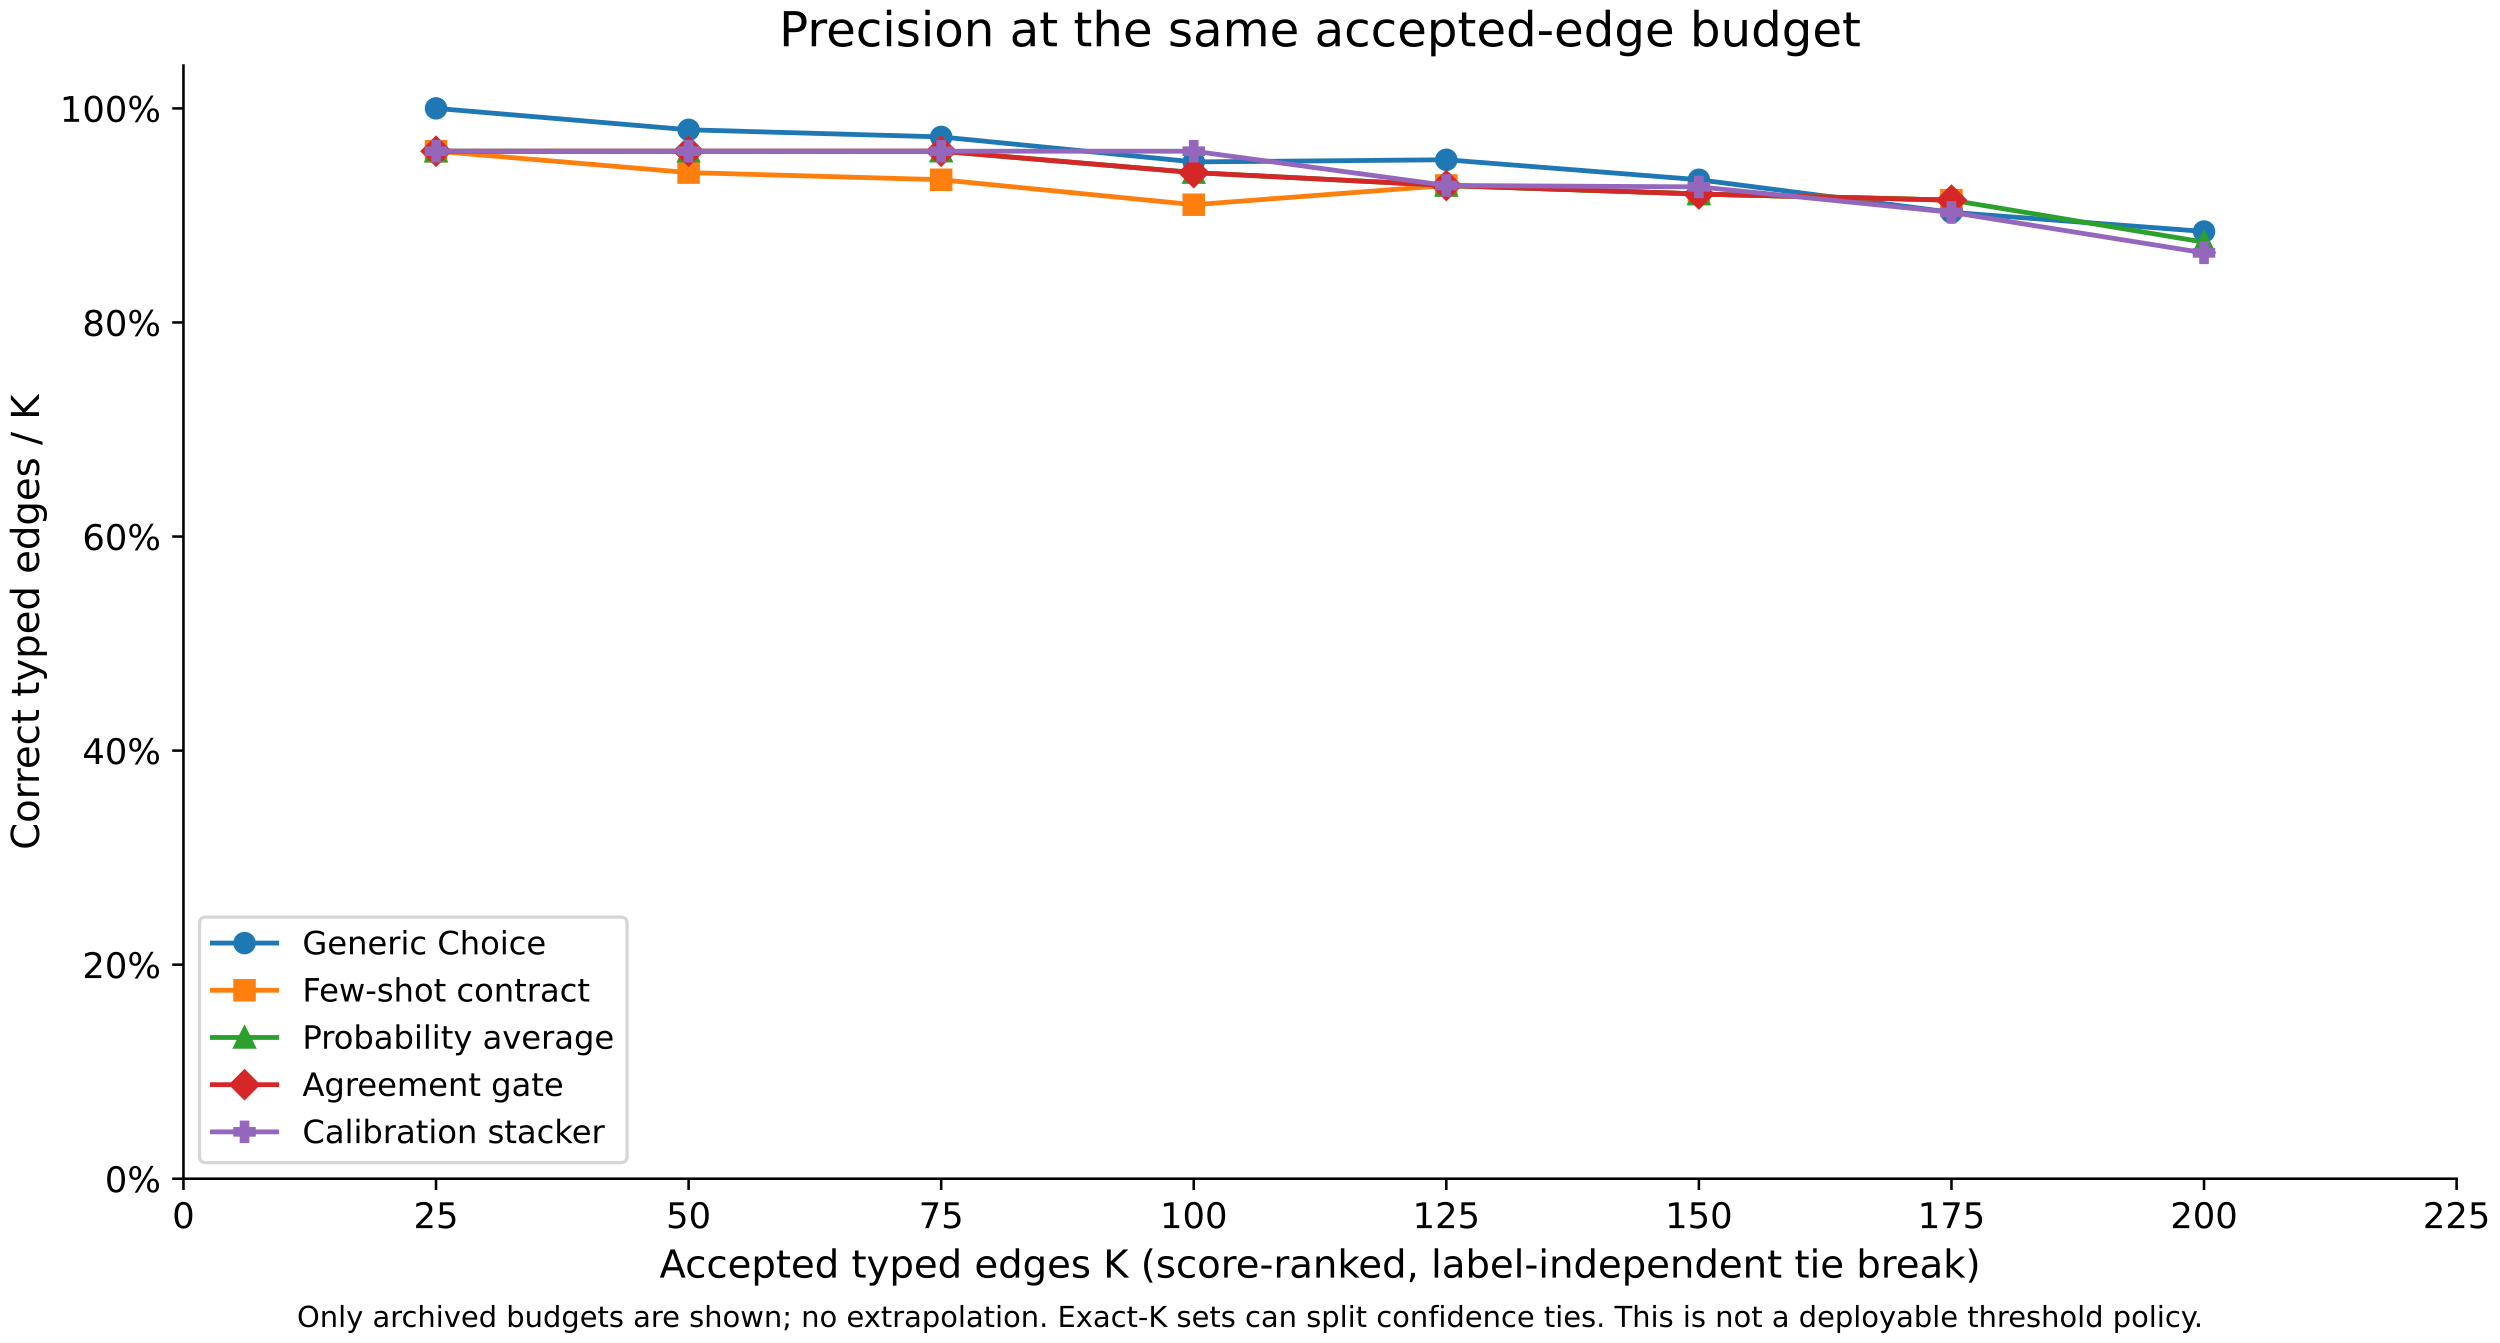
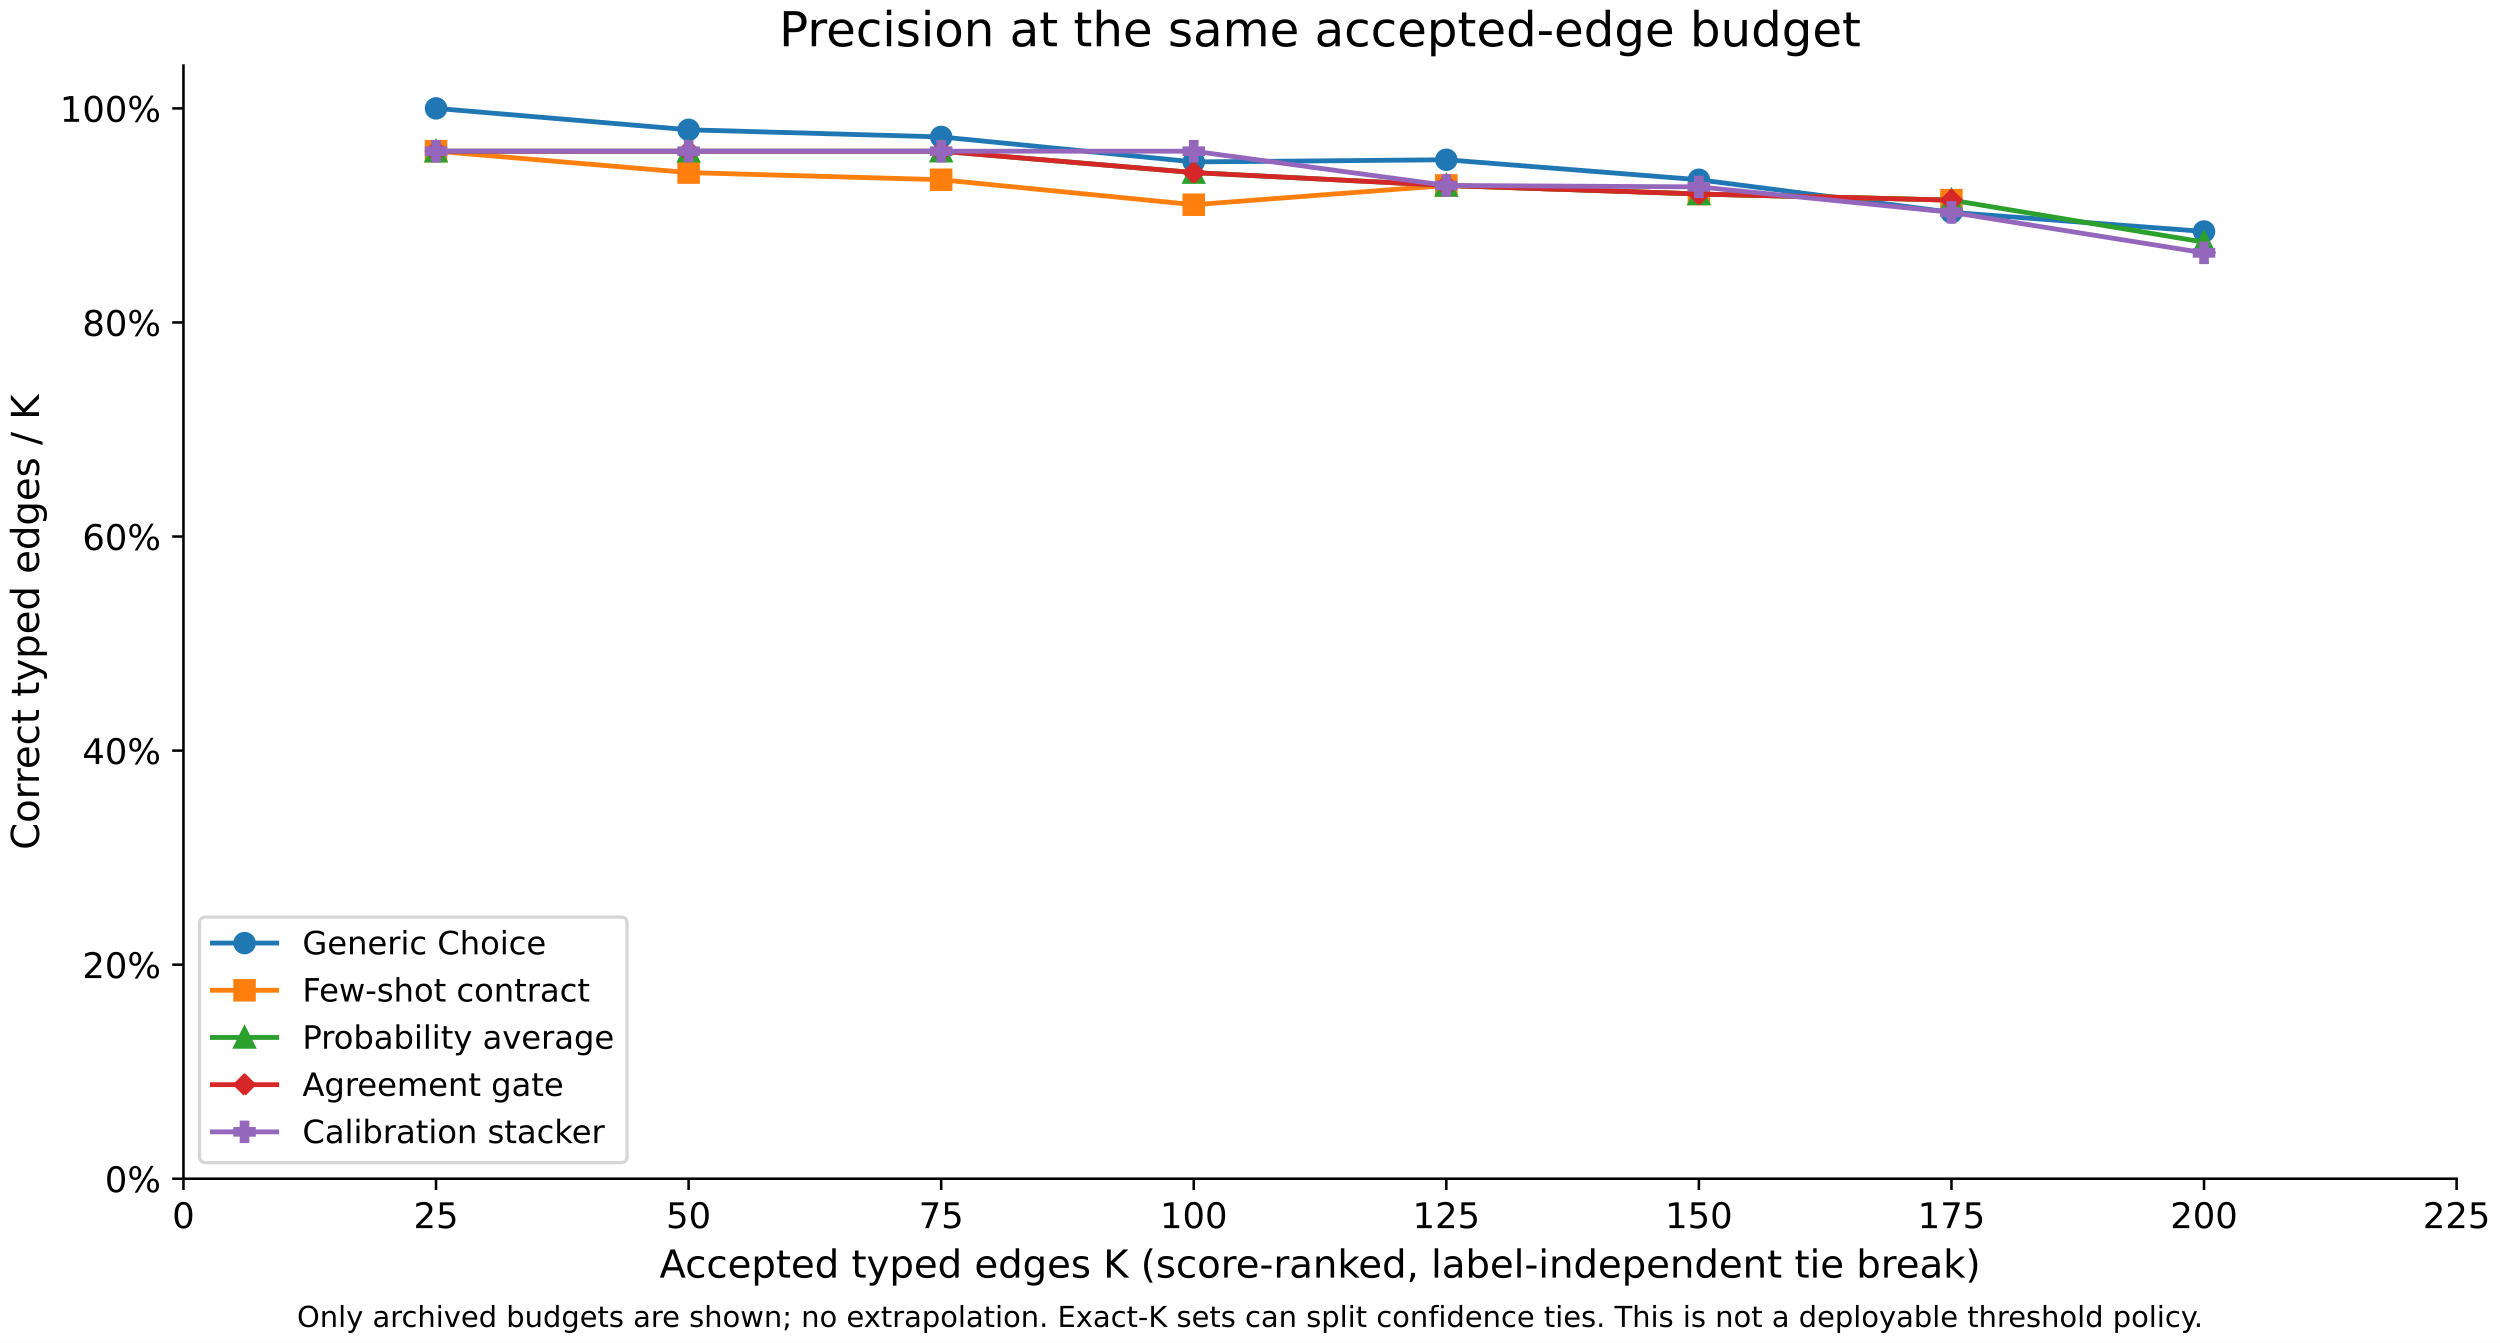
<svg xmlns="http://www.w3.org/2000/svg" xmlns:xlink="http://www.w3.org/1999/xlink" width="777.6pt" height="417.6pt" viewBox="0 0 777.6 417.6" version="1.1">
  <defs>
    <style type="text/css">*{stroke-linejoin: round; stroke-linecap: butt}</style>
  </defs>
  <g id="figure_1">
    <g id="patch_1">
      <path d="M 0 417.6  L 777.6 417.6  L 777.6 0  L 0 0  z " style="fill: #ffffff" />
    </g>
    <g id="axes_1">
      <g id="patch_2">
        <path d="M 57.062 366.629  L 764.102 366.629  L 764.102 20.398  L 57.062 20.398  z " style="fill: #ffffff" />
      </g>
      <g id="matplotlib.axis_1">
        <g id="xtick_1">
          <g id="line2d_1">
            <defs>
              <path id="md49dbefd39" d="M 0 0  L 0 3.5  " style="stroke: #000000; stroke-width: 0.8" />
            </defs>
            <g>
              <use xlink:href="#md49dbefd39" x="57.062" y="366.629" style="stroke: #000000; stroke-width: 0.8" />
            </g>
          </g>
          <g id="text_1">
            <text style="font-size: 11px; font-family: 'DejaVu Sans'; text-anchor: middle" x="57.062" y="381.988" transform="rotate(-0 57.06196 381.9876)">0</text>
          </g>
        </g>
        <g id="xtick_2">
          <g id="line2d_2">
            <g>
              <use xlink:href="#md49dbefd39" x="135.622" y="366.629" style="stroke: #000000; stroke-width: 0.8" />
            </g>
          </g>
          <g id="text_2">
            <text style="font-size: 11px; font-family: 'DejaVu Sans'; text-anchor: middle" x="135.622" y="381.988" transform="rotate(-0 135.6219 381.9876)">25</text>
          </g>
        </g>
        <g id="xtick_3">
          <g id="line2d_3">
            <g>
              <use xlink:href="#md49dbefd39" x="214.182" y="366.629" style="stroke: #000000; stroke-width: 0.8" />
            </g>
          </g>
          <g id="text_3">
            <text style="font-size: 11px; font-family: 'DejaVu Sans'; text-anchor: middle" x="214.182" y="381.988" transform="rotate(-0 214.1819 381.9876)">50</text>
          </g>
        </g>
        <g id="xtick_4">
          <g id="line2d_4">
            <g>
              <use xlink:href="#md49dbefd39" x="292.742" y="366.629" style="stroke: #000000; stroke-width: 0.8" />
            </g>
          </g>
          <g id="text_4">
            <text style="font-size: 11px; font-family: 'DejaVu Sans'; text-anchor: middle" x="292.742" y="381.988" transform="rotate(-0 292.7419 381.9876)">75</text>
          </g>
        </g>
        <g id="xtick_5">
          <g id="line2d_5">
            <g>
              <use xlink:href="#md49dbefd39" x="371.302" y="366.629" style="stroke: #000000; stroke-width: 0.8" />
            </g>
          </g>
          <g id="text_5">
            <text style="font-size: 11px; font-family: 'DejaVu Sans'; text-anchor: middle" x="371.302" y="381.988" transform="rotate(-0 371.3018 381.9876)">100</text>
          </g>
        </g>
        <g id="xtick_6">
          <g id="line2d_6">
            <g>
              <use xlink:href="#md49dbefd39" x="449.862" y="366.629" style="stroke: #000000; stroke-width: 0.8" />
            </g>
          </g>
          <g id="text_6">
            <text style="font-size: 11px; font-family: 'DejaVu Sans'; text-anchor: middle" x="449.862" y="381.988" transform="rotate(-0 449.8618 381.9876)">125</text>
          </g>
        </g>
        <g id="xtick_7">
          <g id="line2d_7">
            <g>
              <use xlink:href="#md49dbefd39" x="528.422" y="366.629" style="stroke: #000000; stroke-width: 0.8" />
            </g>
          </g>
          <g id="text_7">
            <text style="font-size: 11px; font-family: 'DejaVu Sans'; text-anchor: middle" x="528.422" y="381.988" transform="rotate(-0 528.4217 381.9876)">150</text>
          </g>
        </g>
        <g id="xtick_8">
          <g id="line2d_8">
            <g>
              <use xlink:href="#md49dbefd39" x="606.982" y="366.629" style="stroke: #000000; stroke-width: 0.8" />
            </g>
          </g>
          <g id="text_8">
            <text style="font-size: 11px; font-family: 'DejaVu Sans'; text-anchor: middle" x="606.982" y="381.988" transform="rotate(-0 606.9817 381.9876)">175</text>
          </g>
        </g>
        <g id="xtick_9">
          <g id="line2d_9">
            <g>
              <use xlink:href="#md49dbefd39" x="685.542" y="366.629" style="stroke: #000000; stroke-width: 0.8" />
            </g>
          </g>
          <g id="text_9">
            <text style="font-size: 11px; font-family: 'DejaVu Sans'; text-anchor: middle" x="685.542" y="381.988" transform="rotate(-0 685.5417 381.9876)">200</text>
          </g>
        </g>
        <g id="xtick_10">
          <g id="line2d_10">
            <g>
              <use xlink:href="#md49dbefd39" x="764.102" y="366.629" style="stroke: #000000; stroke-width: 0.8" />
            </g>
          </g>
          <g id="text_10">
            <text style="font-size: 11px; font-family: 'DejaVu Sans'; text-anchor: middle" x="764.102" y="381.988" transform="rotate(-0 764.1016 381.9876)">225</text>
          </g>
        </g>
        <g id="text_11">
          <text style="font-size: 12px; font-family: 'DejaVu Sans'; text-anchor: middle" x="410.582" y="397.393" transform="rotate(-0 410.5818 397.3933)">Accepted typed edges K (score-ranked, label-independent tie break)</text>
        </g>
      </g>
      <g id="matplotlib.axis_2">
        <g id="ytick_1">
          <g id="line2d_11">
            <defs>
              <path id="madb2175572" d="M 0 0  L -3.5 0  " style="stroke: #000000; stroke-width: 0.8" />
            </defs>
            <g>
              <use xlink:href="#madb2175572" x="57.062" y="366.629" style="stroke: #000000; stroke-width: 0.8" />
            </g>
          </g>
          <g id="text_12">
            <text style="font-size: 11px; font-family: 'DejaVu Sans'; text-anchor: end" x="50.062" y="370.808" transform="rotate(-0 50.06196 370.8084)">0%</text>
          </g>
        </g>
        <g id="ytick_2">
          <g id="line2d_12">
            <g>
              <use xlink:href="#madb2175572" x="57.062" y="300.046" style="stroke: #000000; stroke-width: 0.8" />
            </g>
          </g>
          <g id="text_13">
            <text style="font-size: 11px; font-family: 'DejaVu Sans'; text-anchor: end" x="50.062" y="304.225" transform="rotate(-0 50.06196 304.2255)">20%</text>
          </g>
        </g>
        <g id="ytick_3">
          <g id="line2d_13">
            <g>
              <use xlink:href="#madb2175572" x="57.062" y="233.463" style="stroke: #000000; stroke-width: 0.8" />
            </g>
          </g>
          <g id="text_14">
            <text style="font-size: 11px; font-family: 'DejaVu Sans'; text-anchor: end" x="50.062" y="237.643" transform="rotate(-0 50.06196 237.6425)">40%</text>
          </g>
        </g>
        <g id="ytick_4">
          <g id="line2d_14">
            <g>
              <use xlink:href="#madb2175572" x="57.062" y="166.88" style="stroke: #000000; stroke-width: 0.8" />
            </g>
          </g>
          <g id="text_15">
            <text style="font-size: 11px; font-family: 'DejaVu Sans'; text-anchor: end" x="50.062" y="171.06" transform="rotate(-0 50.06196 171.0595)">60%</text>
          </g>
        </g>
        <g id="ytick_5">
          <g id="line2d_15">
            <g>
              <use xlink:href="#madb2175572" x="57.062" y="100.297" style="stroke: #000000; stroke-width: 0.8" />
            </g>
          </g>
          <g id="text_16">
            <text style="font-size: 11px; font-family: 'DejaVu Sans'; text-anchor: end" x="50.062" y="104.477" transform="rotate(-0 50.06196 104.4766)">80%</text>
          </g>
        </g>
        <g id="ytick_6">
          <g id="line2d_16">
            <g>
              <use xlink:href="#madb2175572" x="57.062" y="33.714" style="stroke: #000000; stroke-width: 0.8" />
            </g>
          </g>
          <g id="text_17">
            <text style="font-size: 11px; font-family: 'DejaVu Sans'; text-anchor: end" x="50.062" y="37.894" transform="rotate(-0 50.06196 37.89363)">100%</text>
          </g>
        </g>
        <g id="text_18">
          <text style="font-size: 12px; font-family: 'DejaVu Sans'; text-anchor: middle" x="12.118" y="193.514" transform="rotate(-90 12.11837 193.5136)">Correct typed edges / K</text>
        </g>
      </g>
      <g id="line2d_17">
        <path d="M 135.622 33.714  L 214.182 40.373  L 292.742 42.592  L 371.302 50.36  L 449.862 49.694  L 528.422 55.909  L 606.982 66.055  L 685.542 72  " clip-path="url(#pcf1dda5bb1)" style="fill: none; stroke: #1f77b4; stroke-width: 1.5; stroke-linecap: square" />
        <defs>
          <path id="m101fa6c0e8" d="M 0 3  C 0.796 3 1.559 2.684 2.121 2.121  C 2.684 1.559 3 0.796 3 0  C 3 -0.796 2.684 -1.559 2.121 -2.121  C 1.559 -2.684 0.796 -3 0 -3  C -0.796 -3 -1.559 -2.684 -2.121 -2.121  C -2.684 -1.559 -3 -0.796 -3 0  C -3 0.796 -2.684 1.559 -2.121 2.121  C -1.559 2.684 -0.796 3 0 3  z " style="stroke: #1f77b4" />
        </defs>
        <g clip-path="url(#pcf1dda5bb1)">
          <use xlink:href="#m101fa6c0e8" x="135.622" y="33.714" style="fill: #1f77b4; stroke: #1f77b4" />
          <use xlink:href="#m101fa6c0e8" x="214.182" y="40.373" style="fill: #1f77b4; stroke: #1f77b4" />
          <use xlink:href="#m101fa6c0e8" x="292.742" y="42.592" style="fill: #1f77b4; stroke: #1f77b4" />
          <use xlink:href="#m101fa6c0e8" x="371.302" y="50.36" style="fill: #1f77b4; stroke: #1f77b4" />
          <use xlink:href="#m101fa6c0e8" x="449.862" y="49.694" style="fill: #1f77b4; stroke: #1f77b4" />
          <use xlink:href="#m101fa6c0e8" x="528.422" y="55.909" style="fill: #1f77b4; stroke: #1f77b4" />
          <use xlink:href="#m101fa6c0e8" x="606.982" y="66.055" style="fill: #1f77b4; stroke: #1f77b4" />
          <use xlink:href="#m101fa6c0e8" x="685.542" y="72" style="fill: #1f77b4; stroke: #1f77b4" />
        </g>
      </g>
      <g id="line2d_18">
        <path d="M 135.622 47.031  L 214.182 53.689  L 292.742 55.909  L 371.302 63.677  L 449.862 57.684  L 528.422 60.348  L 606.982 62.25  " clip-path="url(#pcf1dda5bb1)" style="fill: none; stroke: #ff7f0e; stroke-width: 1.5; stroke-linecap: square" />
        <defs>
          <path id="med0d2fe566" d="M -3 3  L 3 3  L 3 -3  L -3 -3  z " style="stroke: #ff7f0e; stroke-linejoin: miter" />
        </defs>
        <g clip-path="url(#pcf1dda5bb1)">
          <use xlink:href="#med0d2fe566" x="135.622" y="47.031" style="fill: #ff7f0e; stroke: #ff7f0e; stroke-linejoin: miter" />
          <use xlink:href="#med0d2fe566" x="214.182" y="53.689" style="fill: #ff7f0e; stroke: #ff7f0e; stroke-linejoin: miter" />
          <use xlink:href="#med0d2fe566" x="292.742" y="55.909" style="fill: #ff7f0e; stroke: #ff7f0e; stroke-linejoin: miter" />
          <use xlink:href="#med0d2fe566" x="371.302" y="63.677" style="fill: #ff7f0e; stroke: #ff7f0e; stroke-linejoin: miter" />
          <use xlink:href="#med0d2fe566" x="449.862" y="57.684" style="fill: #ff7f0e; stroke: #ff7f0e; stroke-linejoin: miter" />
          <use xlink:href="#med0d2fe566" x="528.422" y="60.348" style="fill: #ff7f0e; stroke: #ff7f0e; stroke-linejoin: miter" />
          <use xlink:href="#med0d2fe566" x="606.982" y="62.25" style="fill: #ff7f0e; stroke: #ff7f0e; stroke-linejoin: miter" />
        </g>
      </g>
      <g id="line2d_19">
        <path d="M 135.622 47.031  L 214.182 47.031  L 292.742 47.031  L 371.302 53.689  L 449.862 57.684  L 528.422 60.348  L 606.982 62.25  L 685.542 75.329  " clip-path="url(#pcf1dda5bb1)" style="fill: none; stroke: #2ca02c; stroke-width: 1.5; stroke-linecap: square" />
        <defs>
          <path id="mf629145d3e" d="M 0 -3  L -3 3  L 3 3  z " style="stroke: #2ca02c; stroke-linejoin: miter" />
        </defs>
        <g clip-path="url(#pcf1dda5bb1)">
          <use xlink:href="#mf629145d3e" x="135.622" y="47.031" style="fill: #2ca02c; stroke: #2ca02c; stroke-linejoin: miter" />
          <use xlink:href="#mf629145d3e" x="214.182" y="47.031" style="fill: #2ca02c; stroke: #2ca02c; stroke-linejoin: miter" />
          <use xlink:href="#mf629145d3e" x="292.742" y="47.031" style="fill: #2ca02c; stroke: #2ca02c; stroke-linejoin: miter" />
          <use xlink:href="#mf629145d3e" x="371.302" y="53.689" style="fill: #2ca02c; stroke: #2ca02c; stroke-linejoin: miter" />
          <use xlink:href="#mf629145d3e" x="449.862" y="57.684" style="fill: #2ca02c; stroke: #2ca02c; stroke-linejoin: miter" />
          <use xlink:href="#mf629145d3e" x="528.422" y="60.348" style="fill: #2ca02c; stroke: #2ca02c; stroke-linejoin: miter" />
          <use xlink:href="#mf629145d3e" x="606.982" y="62.25" style="fill: #2ca02c; stroke: #2ca02c; stroke-linejoin: miter" />
          <use xlink:href="#mf629145d3e" x="685.542" y="75.329" style="fill: #2ca02c; stroke: #2ca02c; stroke-linejoin: miter" />
        </g>
      </g>
      <g id="line2d_20">
        <path d="M 135.622 47.031  L 214.182 47.031  L 292.742 47.031  L 371.302 53.689  L 449.862 57.684  L 528.422 60.348  L 606.982 62.25  " clip-path="url(#pcf1dda5bb1)" style="fill: none; stroke: #d62728; stroke-width: 1.5; stroke-linecap: square" />
        <defs>
-           <path id="mb82613d6c2" d="M 0 4.243  L 4.243 0  L 0 -4.243  L -4.243 0  z " style="stroke: #d62728; stroke-linejoin: miter" />
-         </defs>
-         <g clip-path="url(#pcf1dda5bb1)">
-           <use xlink:href="#mb82613d6c2" x="135.622" y="47.031" style="fill: #d62728; stroke: #d62728; stroke-linejoin: miter" />
-           <use xlink:href="#mb82613d6c2" x="214.182" y="47.031" style="fill: #d62728; stroke: #d62728; stroke-linejoin: miter" />
-           <use xlink:href="#mb82613d6c2" x="292.742" y="47.031" style="fill: #d62728; stroke: #d62728; stroke-linejoin: miter" />
-           <use xlink:href="#mb82613d6c2" x="371.302" y="53.689" style="fill: #d62728; stroke: #d62728; stroke-linejoin: miter" />
-           <use xlink:href="#mb82613d6c2" x="449.862" y="57.684" style="fill: #d62728; stroke: #d62728; stroke-linejoin: miter" />
-           <use xlink:href="#mb82613d6c2" x="528.422" y="60.348" style="fill: #d62728; stroke: #d62728; stroke-linejoin: miter" />
-           <use xlink:href="#mb82613d6c2" x="606.982" y="62.25" style="fill: #d62728; stroke: #d62728; stroke-linejoin: miter" />
+           <path id="m9ef2fe3b3f" d="M 0 3  L 3 0  L 0 -3  L -3 0  L 0 3  " style="stroke: #d62728" />
+         </defs>
+         <g clip-path="url(#pcf1dda5bb1)">
+           <use xlink:href="#m9ef2fe3b3f" x="135.622" y="47.031" style="fill: #d62728; stroke: #d62728" />
+           <use xlink:href="#m9ef2fe3b3f" x="214.182" y="47.031" style="fill: #d62728; stroke: #d62728" />
+           <use xlink:href="#m9ef2fe3b3f" x="292.742" y="47.031" style="fill: #d62728; stroke: #d62728" />
+           <use xlink:href="#m9ef2fe3b3f" x="371.302" y="53.689" style="fill: #d62728; stroke: #d62728" />
+           <use xlink:href="#m9ef2fe3b3f" x="449.862" y="57.684" style="fill: #d62728; stroke: #d62728" />
+           <use xlink:href="#m9ef2fe3b3f" x="528.422" y="60.348" style="fill: #d62728; stroke: #d62728" />
+           <use xlink:href="#m9ef2fe3b3f" x="606.982" y="62.25" style="fill: #d62728; stroke: #d62728" />
        </g>
      </g>
      <g id="line2d_21">
        <path d="M 135.622 47.031  L 214.182 47.031  L 292.742 47.031  L 371.302 47.031  L 449.862 57.684  L 528.422 58.128  L 606.982 66.055  L 685.542 78.658  " clip-path="url(#pcf1dda5bb1)" style="fill: none; stroke: #9467bd; stroke-width: 1.5; stroke-linecap: square" />
        <defs>
          <path id="m313037346e" d="M -1 3  L 1 3  L 1 1  L 3 1  L 3 -1  L 1 -1  L 1 -3  L -1 -3  L -1 -1  L -3 -1  L -3 1  L -1 1  z " style="stroke: #9467bd; stroke-linejoin: miter" />
        </defs>
        <g clip-path="url(#pcf1dda5bb1)">
          <use xlink:href="#m313037346e" x="135.622" y="47.031" style="fill: #9467bd; stroke: #9467bd; stroke-linejoin: miter" />
          <use xlink:href="#m313037346e" x="214.182" y="47.031" style="fill: #9467bd; stroke: #9467bd; stroke-linejoin: miter" />
          <use xlink:href="#m313037346e" x="292.742" y="47.031" style="fill: #9467bd; stroke: #9467bd; stroke-linejoin: miter" />
          <use xlink:href="#m313037346e" x="371.302" y="47.031" style="fill: #9467bd; stroke: #9467bd; stroke-linejoin: miter" />
          <use xlink:href="#m313037346e" x="449.862" y="57.684" style="fill: #9467bd; stroke: #9467bd; stroke-linejoin: miter" />
          <use xlink:href="#m313037346e" x="528.422" y="58.128" style="fill: #9467bd; stroke: #9467bd; stroke-linejoin: miter" />
          <use xlink:href="#m313037346e" x="606.982" y="66.055" style="fill: #9467bd; stroke: #9467bd; stroke-linejoin: miter" />
          <use xlink:href="#m313037346e" x="685.542" y="78.658" style="fill: #9467bd; stroke: #9467bd; stroke-linejoin: miter" />
        </g>
      </g>
      <g id="patch_3">
        <path d="M 57.062 366.629  L 57.062 20.398  " style="fill: none; stroke: #000000; stroke-width: 0.8; stroke-linejoin: miter; stroke-linecap: square" />
      </g>
      <g id="patch_4">
        <path d="M 57.062 366.629  L 764.102 366.629  " style="fill: none; stroke: #000000; stroke-width: 0.8; stroke-linejoin: miter; stroke-linecap: square" />
      </g>
      <g id="text_19">
        <text style="font-size: 15px; font-family: 'DejaVu Sans'; text-anchor: middle" x="410.582" y="14.398" transform="rotate(-0 410.5818 14.3979)">Precision at the same accepted-edge budget</text>
      </g>
      <g id="legend_1">
        <g id="patch_5">
          <path d="M 64.062 361.629  L 193.039 361.629  Q 195.039 361.629 195.039 359.629  L 195.039 287.239  Q 195.039 285.239 193.039 285.239  L 64.062 285.239  Q 62.062 285.239 62.062 287.239  L 62.062 359.629  Q 62.062 361.629 64.062 361.629  z " style="fill: #ffffff; opacity: 0.8; stroke: #cccccc; stroke-linejoin: miter" />
        </g>
        <g id="line2d_22">
          <path d="M 66.062 293.337  L 76.062 293.337  L 86.062 293.337  " style="fill: none; stroke: #1f77b4; stroke-width: 1.5; stroke-linecap: square" />
          <g>
            <use xlink:href="#m101fa6c0e8" x="76.062" y="293.337" style="fill: #1f77b4; stroke: #1f77b4" />
          </g>
        </g>
        <g id="text_20">
          <text style="font-size: 10px; font-family: 'DejaVu Sans'; text-anchor: start" x="94.062" y="296.837" transform="rotate(-0 94.06196 296.8371)">Generic Choice</text>
        </g>
        <g id="line2d_23">
          <path d="M 66.062 308.015  L 76.062 308.015  L 86.062 308.015  " style="fill: none; stroke: #ff7f0e; stroke-width: 1.5; stroke-linecap: square" />
          <g>
            <use xlink:href="#med0d2fe566" x="76.062" y="308.015" style="fill: #ff7f0e; stroke: #ff7f0e; stroke-linejoin: miter" />
          </g>
        </g>
        <g id="text_21">
          <text style="font-size: 10px; font-family: 'DejaVu Sans'; text-anchor: start" x="94.062" y="311.515" transform="rotate(-0 94.06196 311.5152)">Few-shot contract</text>
        </g>
        <g id="line2d_24">
          <path d="M 66.062 322.693  L 76.062 322.693  L 86.062 322.693  " style="fill: none; stroke: #2ca02c; stroke-width: 1.5; stroke-linecap: square" />
          <g>
            <use xlink:href="#mf629145d3e" x="76.062" y="322.693" style="fill: #2ca02c; stroke: #2ca02c; stroke-linejoin: miter" />
          </g>
        </g>
        <g id="text_22">
          <text style="font-size: 10px; font-family: 'DejaVu Sans'; text-anchor: start" x="94.062" y="326.193" transform="rotate(-0 94.06196 326.1933)">Probability average</text>
        </g>
        <g id="line2d_25">
          <path d="M 66.062 337.371  L 76.062 337.371  L 86.062 337.371  " style="fill: none; stroke: #d62728; stroke-width: 1.5; stroke-linecap: square" />
          <g>
-             <use xlink:href="#mb82613d6c2" x="76.062" y="337.371" style="fill: #d62728; stroke: #d62728; stroke-linejoin: miter" />
+             <use xlink:href="#m9ef2fe3b3f" x="76.062" y="337.371" style="fill: #d62728; stroke: #d62728" />
          </g>
        </g>
        <g id="text_23">
          <text style="font-size: 10px; font-family: 'DejaVu Sans'; text-anchor: start" x="94.062" y="340.871" transform="rotate(-0 94.06196 340.8715)">Agreement gate</text>
        </g>
        <g id="line2d_26">
          <path d="M 66.062 352.05  L 76.062 352.05  L 86.062 352.05  " style="fill: none; stroke: #9467bd; stroke-width: 1.5; stroke-linecap: square" />
          <g>
            <use xlink:href="#m313037346e" x="76.062" y="352.05" style="fill: #9467bd; stroke: #9467bd; stroke-linejoin: miter" />
          </g>
        </g>
        <g id="text_24">
          <text style="font-size: 10px; font-family: 'DejaVu Sans'; text-anchor: start" x="94.062" y="355.55" transform="rotate(-0 94.06196 355.5496)">Calibration stacker</text>
        </g>
      </g>
    </g>
    <g id="text_25">
      <text style="font-size: 9px; font-family: 'DejaVu Sans'; text-anchor: middle" x="388.8" y="412.728" transform="rotate(-0 388.8 412.728)">Only archived budgets are shown; no extrapolation. Exact-K sets can split confidence ties. This is not a deployable threshold policy.</text>
    </g>
  </g>
  <defs>
    <clipPath id="pcf1dda5bb1">
      <rect x="57.062" y="20.398" width="707.04" height="346.231" />
    </clipPath>
  </defs>
</svg>
